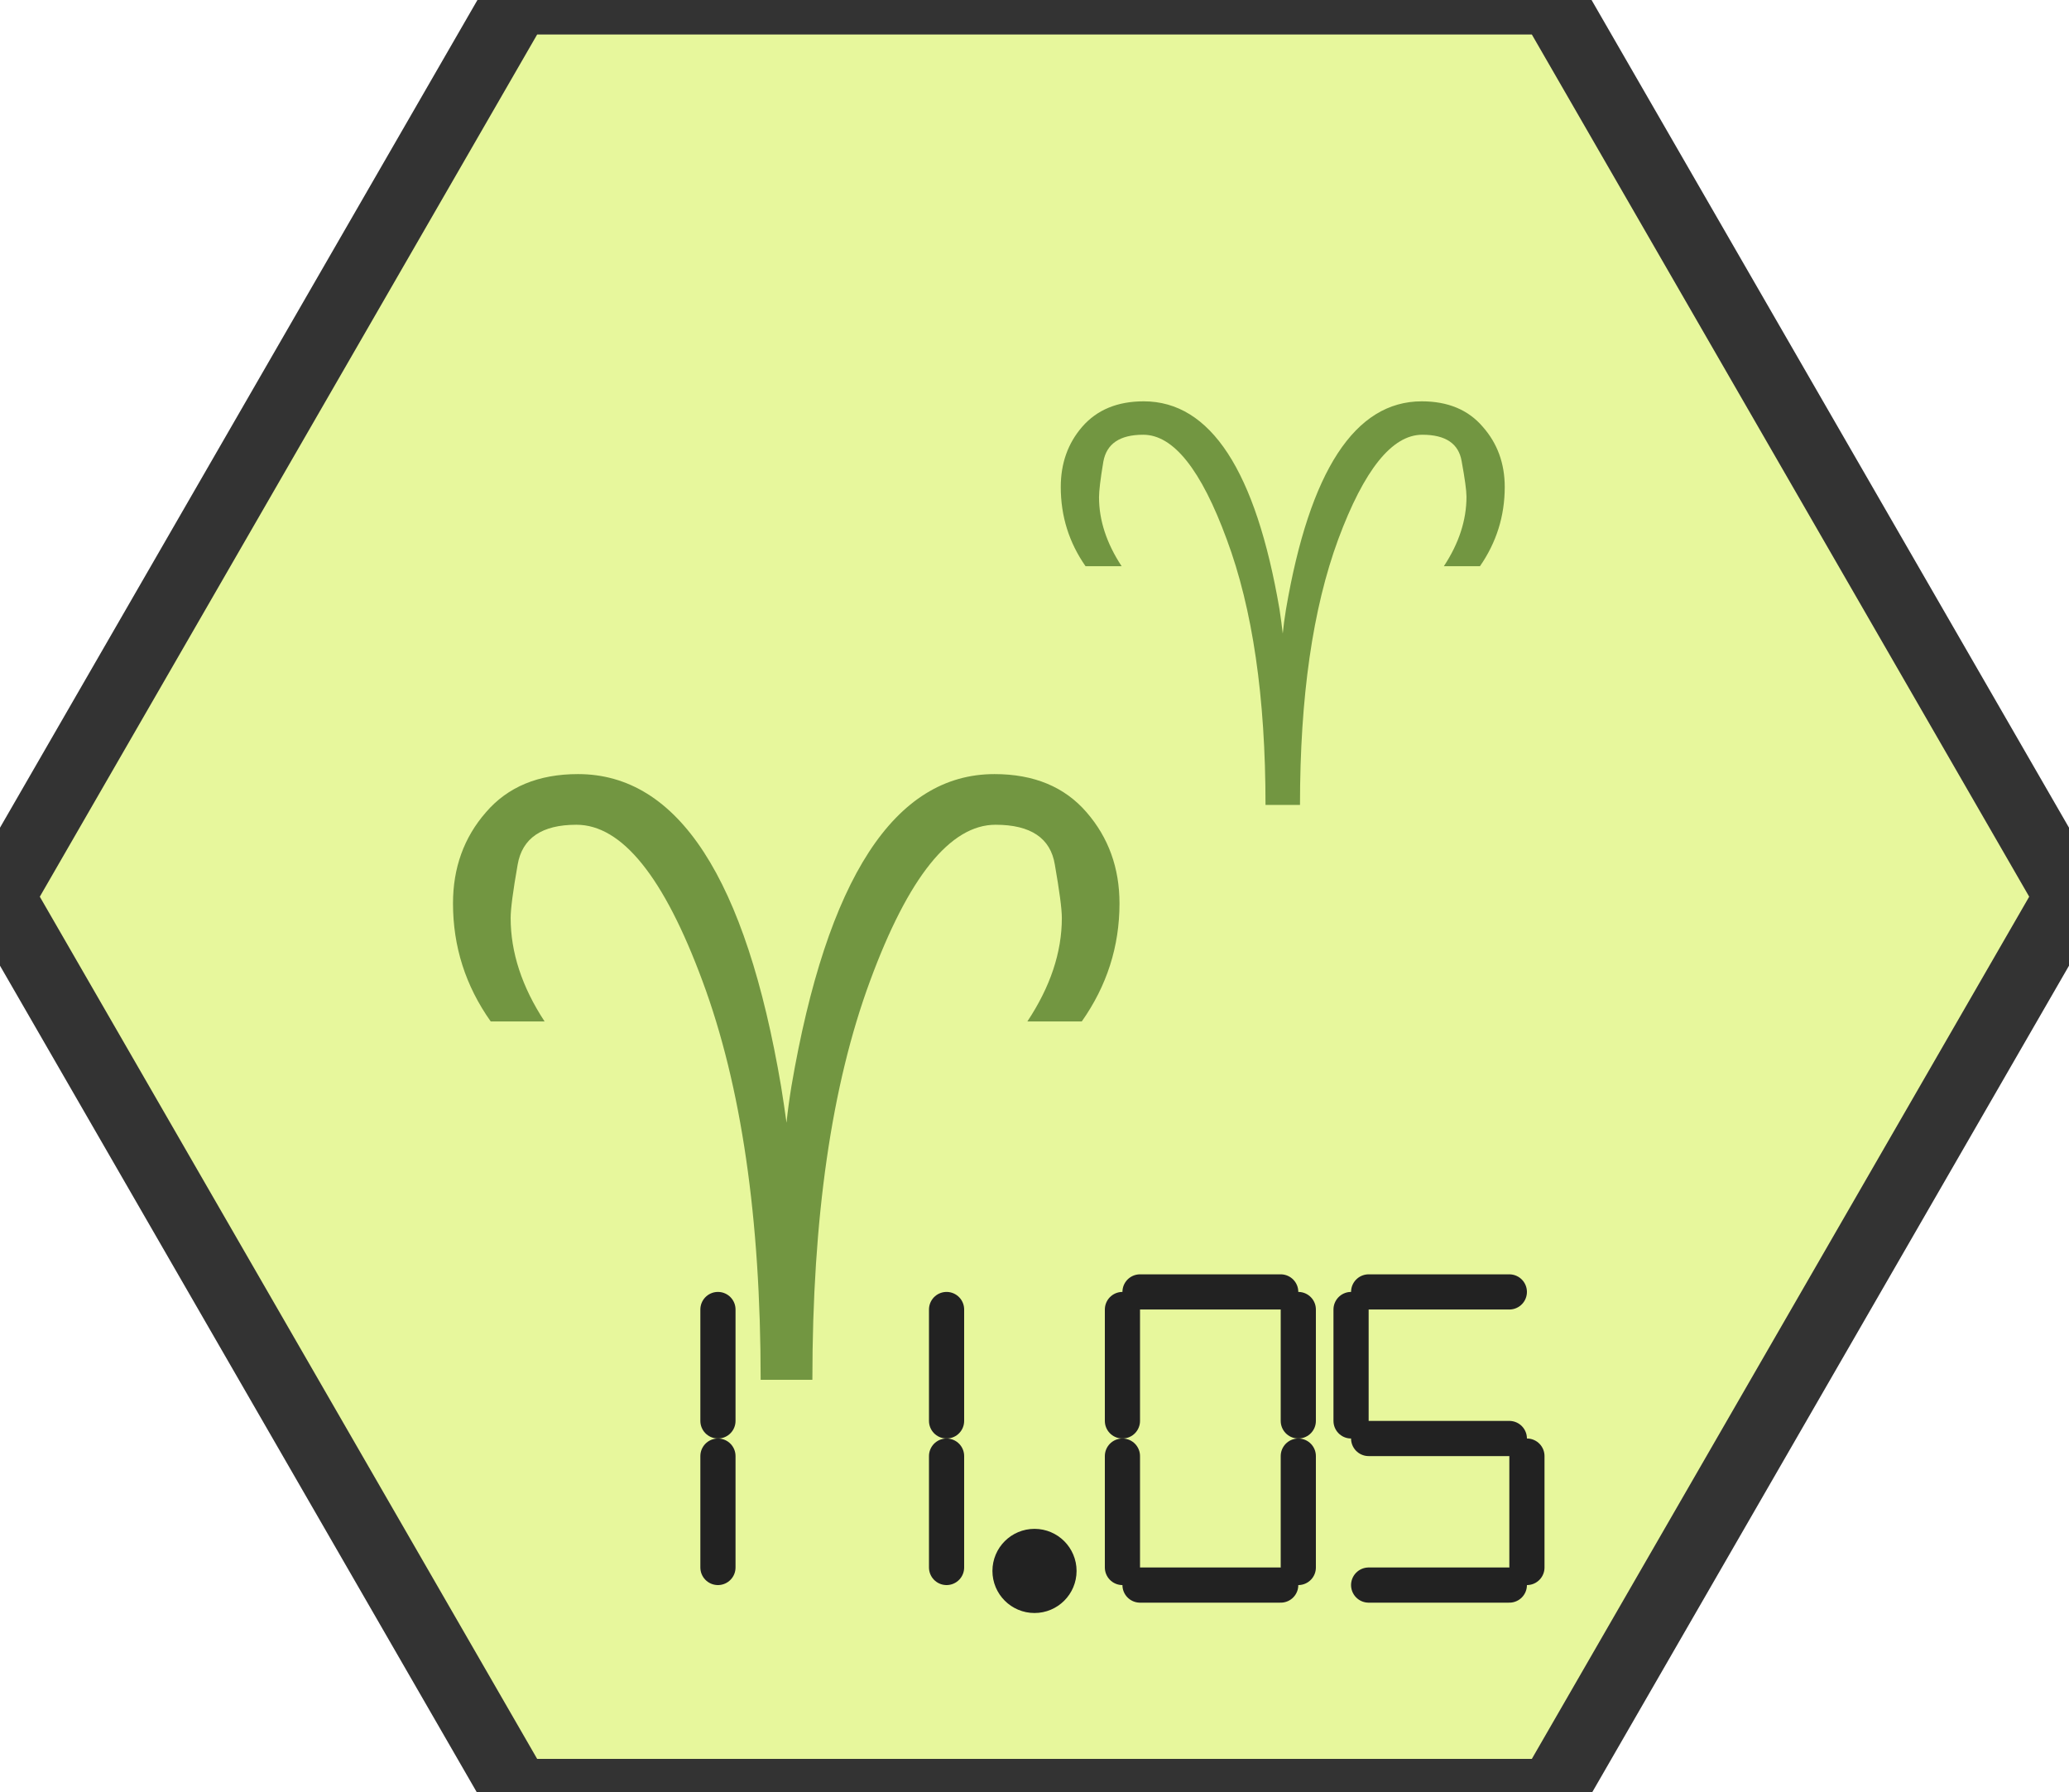
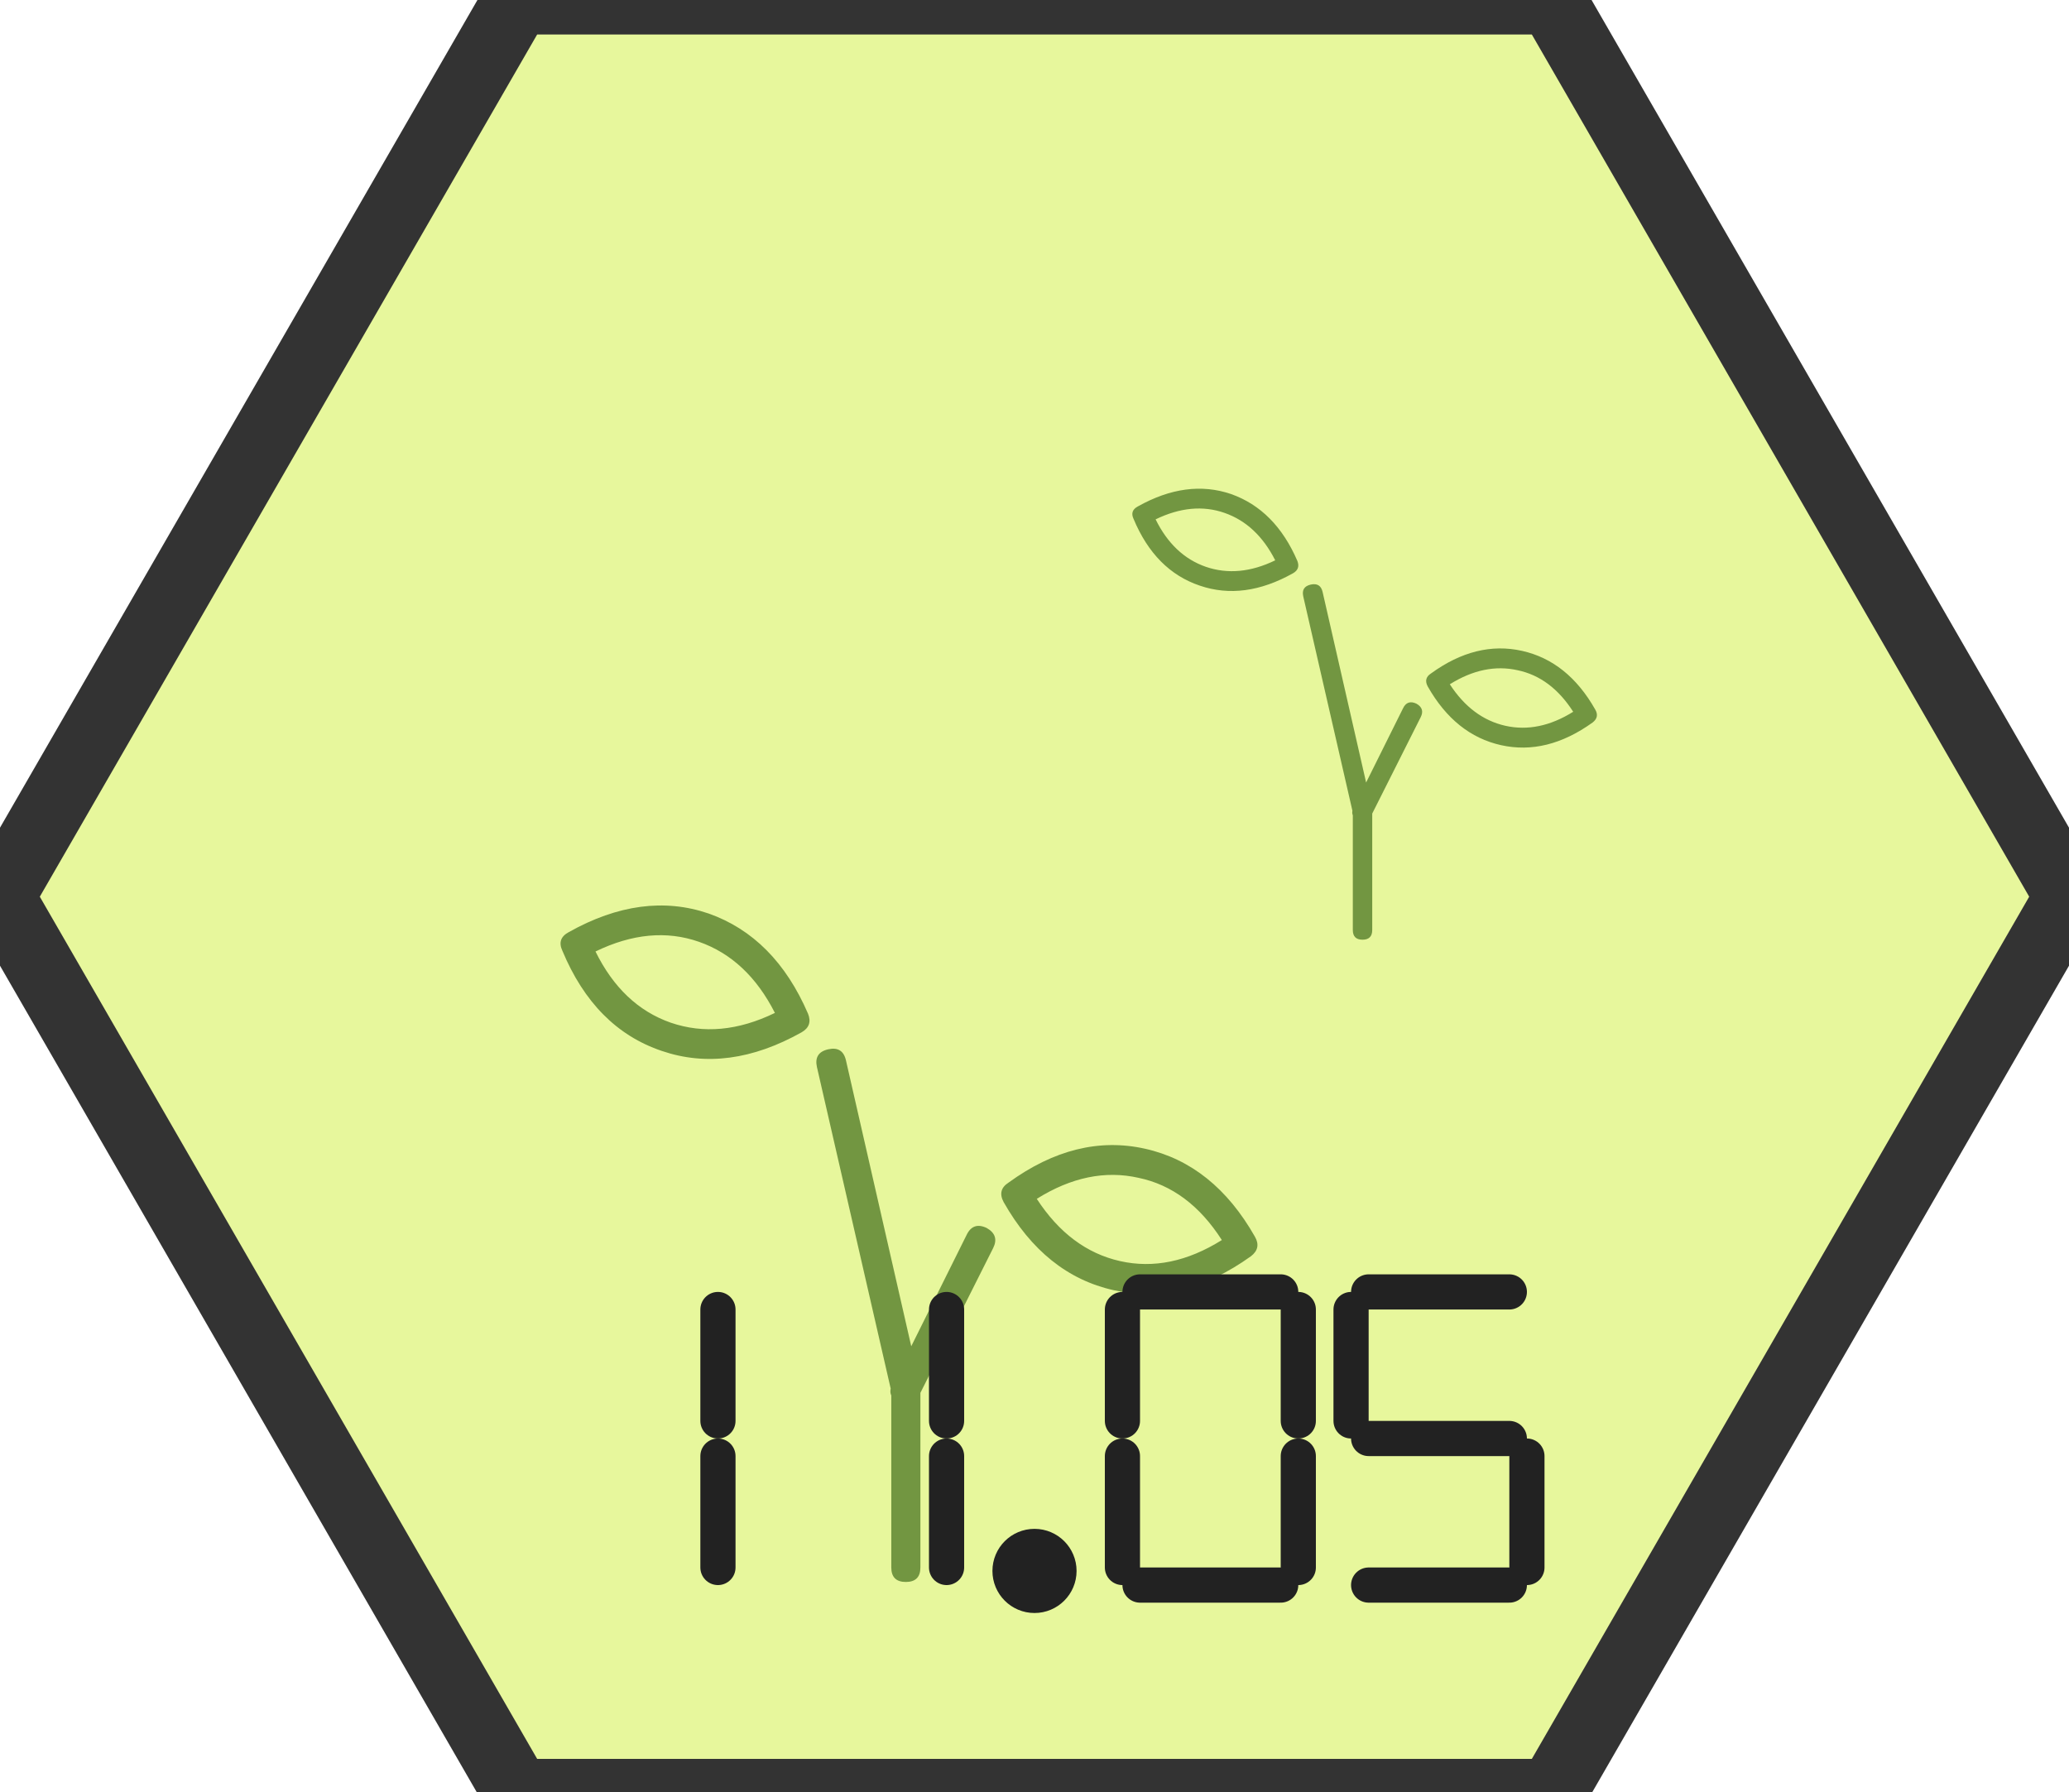
<svg xmlns="http://www.w3.org/2000/svg" xmlns:xlink="http://www.w3.org/1999/xlink" width="60.00" height="51.96" viewBox="0 0 60.00 51.96">
  <a xlink:href="/wiki/11-05/">
    <polygon points="15.0,0.0 45.0,0.0 60.0,26.0 45.0,52.0 15.0,52.0 0.0,26.0" fill="#e7f79c" stroke="#333333" stroke-width="2" />
-     <text x="22.8" y="33.2" text-anchor="middle" dominant-baseline="middle" font-size="24" font-family="system-ui, sans-serif" fill="#729641">♈︎</text>
-     <text x="37.2" y="18.8" text-anchor="middle" dominant-baseline="middle" font-size="16.0" font-family="system-ui, sans-serif" fill="#729641">♈︎</text>
+     <g transform="translate(10.8,42.8)">
+       <path d="M15.047 2.648Q15.047 3.07 15.469 3.07Q15.891 3.07 15.891 2.648V-2.508Q15.891 -2.555 15.891 -2.602L13.734 -12.047Q13.641 -12.469 13.219 -12.375Q12.797 -12.281 12.891 -11.859L15.047 -2.461ZM15.094 -2.695Q14.883 -2.32 15.281 -2.133Q15.656 -1.922 15.844 -2.32L18.0 -6.609Q18.188 -6.984 17.812 -7.195Q17.414 -7.383 17.227 -6.984ZM9.75 -16.312Q7.828 -16.969 5.695 -15.773Q5.344 -15.586 5.508 -15.234Q6.445 -12.984 8.391 -12.328Q10.312 -11.672 12.445 -12.867Q12.773 -13.055 12.633 -13.406Q11.672 -15.633 9.75 -16.312ZM9.469 -15.492Q10.875 -15.0 11.672 -13.43Q10.078 -12.656 8.648 -13.148Q7.242 -13.641 6.469 -15.211Q8.062 -15.984 9.469 -15.492ZM22.406 -9.492Q20.414 -9.938 18.445 -8.508Q18.117 -8.297 18.305 -7.945Q19.5 -5.836 21.492 -5.391Q23.484 -4.945 25.477 -6.375Q25.781 -6.609 25.594 -6.938Q24.398 -9.047 22.406 -9.492ZM22.219 -8.648Q23.672 -8.344 24.633 -6.844Q23.133 -5.906 21.68 -6.234Q20.227 -6.562 19.266 -8.039Q20.766 -8.977 22.219 -8.648Z" fill="#729641" />
+     </g>
+     <g transform="translate(29.2,25.2)">
+       <path d="M10.031 1.766Q10.031 2.047 10.312 2.047Q10.594 2.047 10.594 1.766V-1.672Q10.594 -1.703 10.594 -1.734L9.156 -8.031Q9.094 -8.312 8.812 -8.25Q8.531 -8.188 8.594 -7.906L10.031 -1.641ZM10.062 -1.797Q9.922 -1.547 10.188 -1.422Q10.438 -1.281 10.562 -1.547L12.0 -4.406Q12.125 -4.656 11.875 -4.797Q11.609 -4.922 11.484 -4.656ZM6.5 -10.875Q5.219 -11.312 3.797 -10.516Q3.562 -10.391 3.672 -10.156Q4.297 -8.656 5.594 -8.219Q6.875 -7.781 8.297 -8.578Q8.516 -8.703 8.422 -8.938Q7.781 -10.422 6.5 -10.875ZM6.312 -10.328Q7.25 -10.0 7.781 -8.953Q6.719 -8.438 5.766 -8.766Q4.828 -9.094 4.312 -10.141Q5.375 -10.656 6.312 -10.328ZM14.938 -6.328Q13.609 -6.625 12.297 -5.672Q12.078 -5.531 12.203 -5.297Q13.0 -3.891 14.328 -3.594Q15.656 -3.297 16.984 -4.25Q17.188 -4.406 17.062 -4.625Q16.266 -6.031 14.938 -6.328ZM14.812 -5.766Q15.781 -5.562 16.422 -4.562Q15.422 -3.938 14.453 -4.156Q13.484 -4.375 12.844 -5.359Q13.844 -5.984 14.812 -5.766Z" fill="#729641" />
+     </g>
    <g fill="none" stroke="#222222" stroke-width="1.02" stroke-linecap="round" stroke-linejoin="round">
      <path d="M 20.82 37.97 L 20.82 41.20" />
      <path d="M 20.82 42.22 L 20.82 45.45" />
      <path d="M 27.45 37.97 L 27.45 41.20" />
      <path d="M 27.45 42.22 L 27.45 45.45" />
      <circle cx="30.00" cy="45.55" r="0.71" fill="#222222" />
      <path d="M 33.06 37.46 L 37.14 37.46" />
      <path d="M 37.65 37.97 L 37.65 41.20" />
      <path d="M 37.65 42.22 L 37.65 45.45" />
      <path d="M 32.55 42.22 L 32.55 45.45" />
      <path d="M 33.06 45.96 L 37.14 45.96" />
      <path d="M 32.55 37.97 L 32.55 41.20" />
      <path d="M 39.69 37.46 L 43.77 37.46" />
      <path d="M 39.18 37.97 L 39.18 41.20" />
      <path d="M 39.69 41.71 L 43.77 41.71" />
      <path d="M 44.28 42.22 L 44.28 45.45" />
      <path d="M 39.69 45.96 L 43.77 45.96" />
    </g>
  </a>
</svg>
